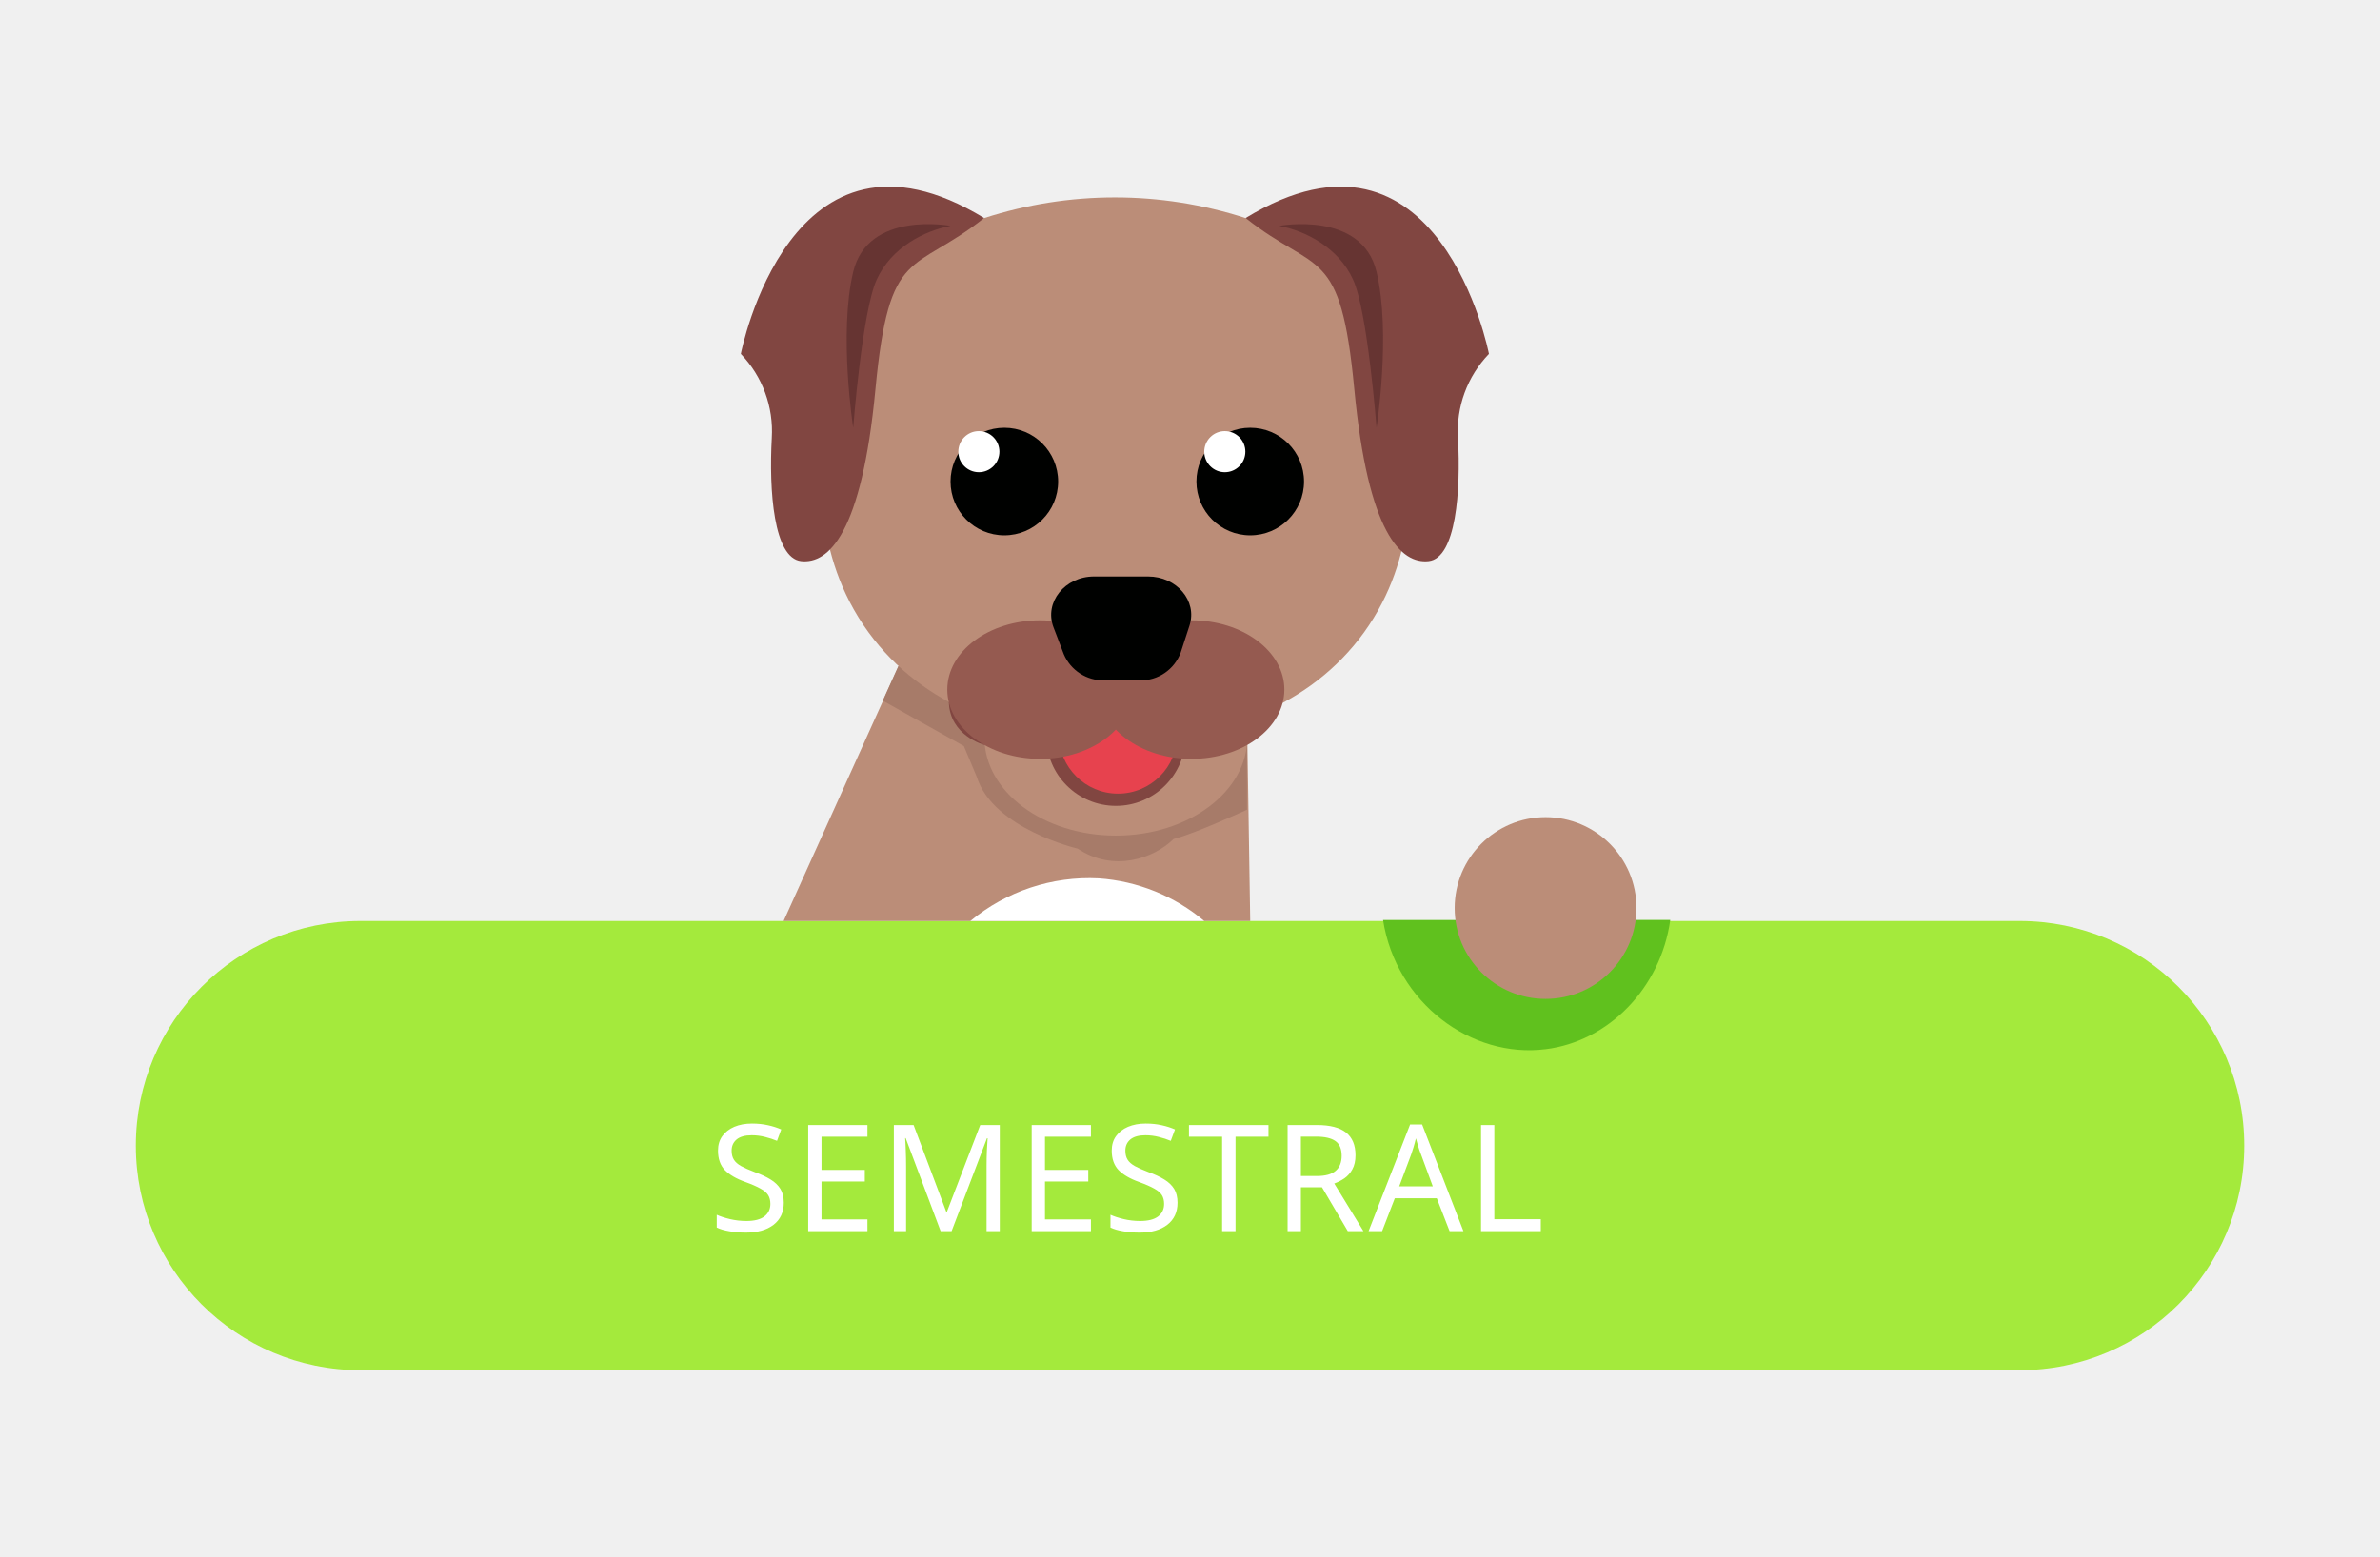
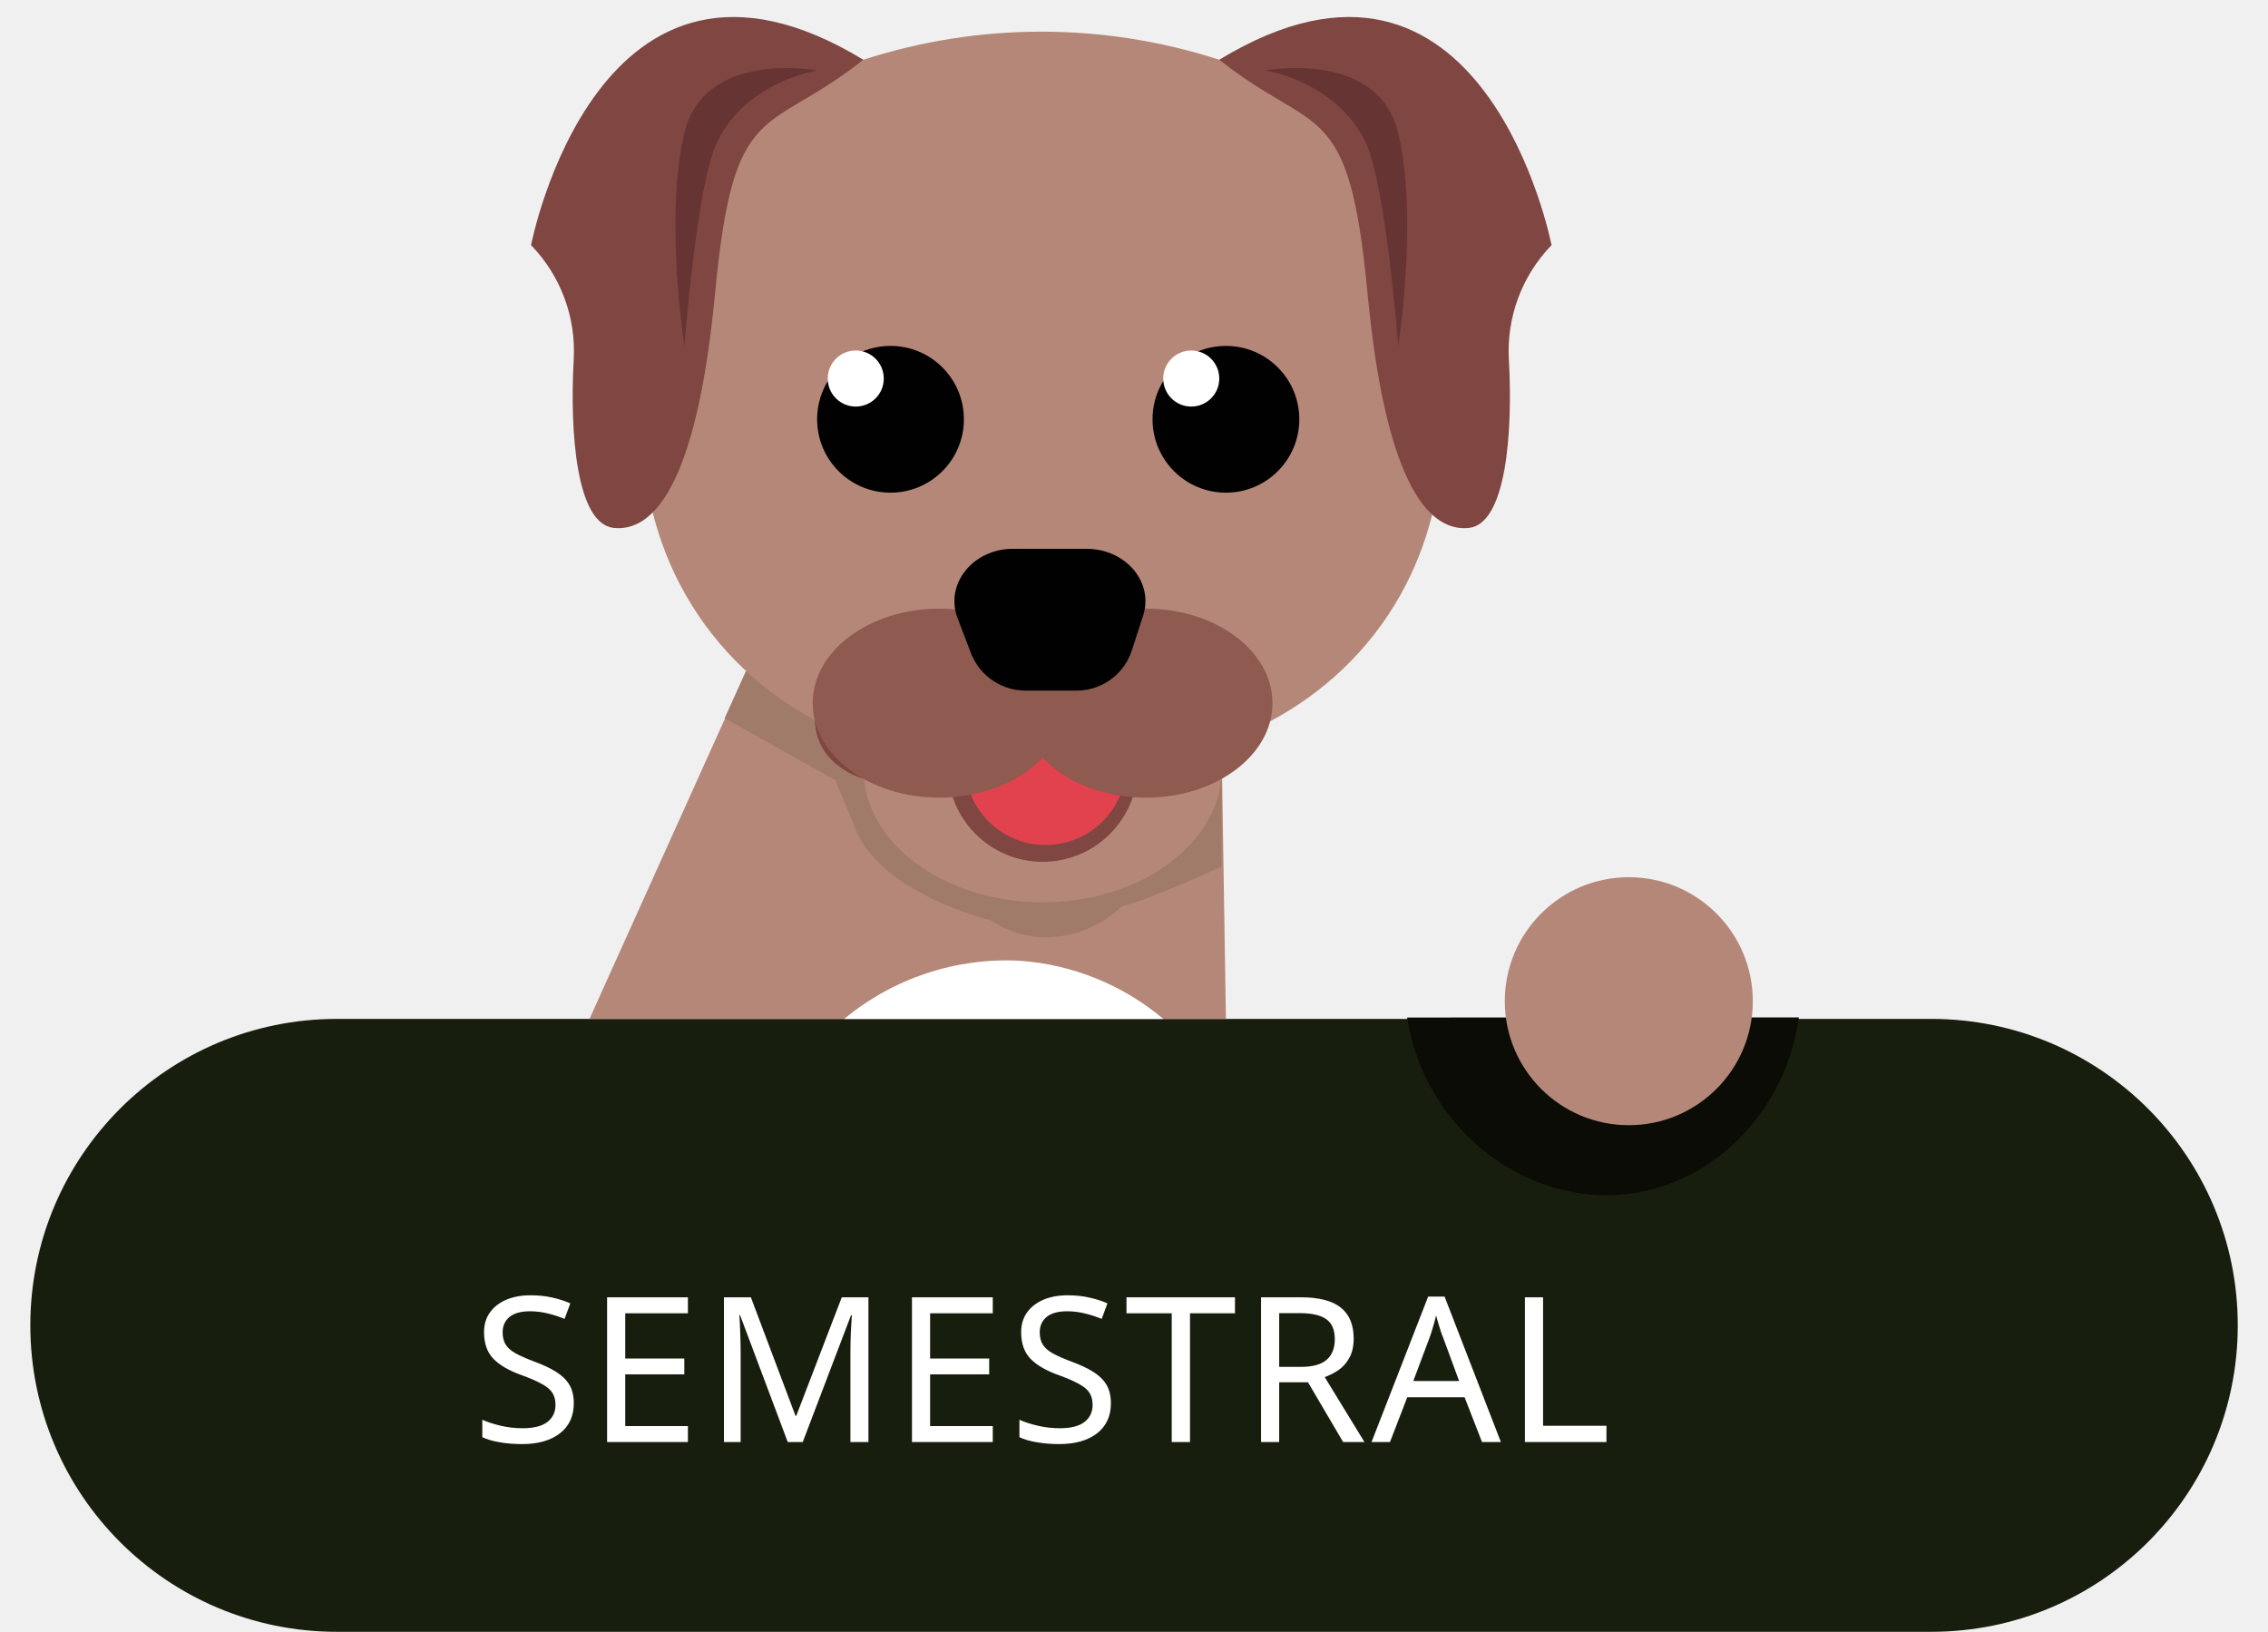
- <svg xmlns="http://www.w3.org/2000/svg" id="Capa_1" data-name="Capa 1" viewBox="0 0 352.14 230.42">
+ <svg xmlns="http://www.w3.org/2000/svg" id="Capa_1" data-name="Capa 1" viewBox="0 0 246 177">
  <defs>
-     <style>.cls-1{fill:#a4ea3c;}.cls-2{font-size:22px;font-family:GothamMedium, Gotham Medium;letter-spacing:0.02em;}.cls-2,.cls-6{fill:#fff;}.cls-3{fill:#bb8d78;}.cls-4{fill:#a77b69;}.cls-5{fill:#000100;}.cls-7{fill:#814641;}.cls-8{fill:#e7424e;}.cls-9{fill:#955a50;}.cls-10{fill:#663432;}.cls-11{fill:#60c11e;}</style>
+     <style>
+       .cls-1 {
+         fill: #181e0d;
+       }
+ 
+       .cls-2 {
+         font-size: 22px;
+         font-family: GothamMedium, Gotham Medium;
+         letter-spacing: 0.02em;
+       }
+ 
+       .cls-2, .cls-6 {
+         fill: #fff;
+       }
+ 
+       .cls-3 {
+         fill: #b58778;
+       }
+ 
+       .cls-4 {
+         fill: #a17b69;
+       }
+ 
+       .cls-5 {
+         fill: #000100;
+       }
+ 
+       .cls-7 {
+         fill: #804641;
+       }
+ 
+       .cls-8 {
+         fill: #e1424e;
+       }
+ 
+       .cls-9 {
+         fill: #8f5a50;
+       }
+ 
+       .cls-10 {
+         fill: #663432;
+       }
+ 
+       .cls-11 {
+         fill: #0a0c05;
+       }
+     </style>
  </defs>
-   <rect class="cls-1" x="20.1" y="136.31" width="311.95" height="66.48" rx="33.24" ry="33.24" />
-   <text class="cls-2" transform="translate(104.92 182.21)">SEMESTRAL</text>
-   <polygon class="cls-3" points="132.96 98.6 115.94 136.31 184.98 136.31 184.55 109.15 132.96 98.6" />
-   <path class="cls-4" d="M159.45,125.6s-12.51-2.93-14.92-10.6l-1.92-4.58-12-6.72,2.3-5.1,51.59,10.55v10.69s-7.77,3.58-10.85,4.33C170.7,127.09,164.7,129.12,159.45,125.6Z" />
-   <path class="cls-3" d="M145.65,32.27a62.7,62.7,0,0,1,38.61,0c1.55.23,14.91,2.49,21.56,14.9a29.38,29.38,0,0,1,2.46,20.54c.34,2.91,1.5,15.73-7.23,26.91-8.21,10.51-22,15.57-35.94,13.35-13.82,2.16-27.56-2.89-35.82-13.35-9.17-11.62-7.73-25-7.38-27.78a33.59,33.59,0,0,1,4.77-20.11A34,34,0,0,1,145.65,32.27Z" />
-   <circle class="cls-5" cx="148.6" cy="71.27" r="7.96" />
-   <circle class="cls-6" cx="144.83" cy="66.85" r="3.04" />
-   <circle class="cls-5" cx="184.98" cy="71.27" r="7.96" />
-   <circle class="cls-6" cx="181.22" cy="66.85" r="3.04" />
-   <ellipse class="cls-3" cx="165.1" cy="109.15" rx="19.45" ry="14.52" />
-   <path class="cls-7" d="M145.65,110.25s-5.12-1.32-5.26-6.35A77.36,77.36,0,0,1,145.65,110.25Z" />
-   <circle class="cls-7" cx="165.11" cy="108.97" r="10.3" />
-   <path class="cls-8" d="M156.66,98.49v10.21a8.76,8.76,0,1,0,17.52,0V98.49Z" />
-   <ellipse class="cls-9" cx="153.89" cy="102.06" rx="13.73" ry="10.25" />
-   <ellipse class="cls-9" cx="176.3" cy="102.06" rx="13.73" ry="10.25" />
-   <path class="cls-5" d="M168.62,100.7H163.4a6.37,6.37,0,0,1-6-3.87l-1.53-4c-1.4-3.69,1.68-7.51,6-7.51h8c4.24,0,7.3,3.62,6.13,7.25l-1.3,4A6.32,6.32,0,0,1,168.62,100.7Z" />
-   <path class="cls-7" d="M109.61,52.38s7.27-37.62,36-20.11c-10.58,8.39-14.05,3.91-16.08,25.32s-6.94,25.9-11,25.46-4.77-10.42-4.34-18.23A16.49,16.49,0,0,0,109.61,52.38Z" />
-   <path class="cls-10" d="M140.64,33.43s-12.22-2.31-14.4,6.8,0,23.09,0,23.09,1.3-17.15,3.47-21.93S136.8,34.15,140.64,33.43Z" />
-   <path class="cls-7" d="M220.3,52.38s-7.27-37.62-36-20.11c10.58,8.39,14.05,3.91,16.08,25.32s6.94,25.9,11,25.46,4.77-10.42,4.34-18.23A16.49,16.49,0,0,1,220.3,52.38Z" />
-   <path class="cls-10" d="M189.27,33.43s12.22-2.31,14.4,6.8,0,23.09,0,23.09-1.3-17.15-3.47-21.93S193.1,34.15,189.27,33.43Z" />
-   <path class="cls-6" d="M162.57,130a27.56,27.56,0,0,0-19,6.31h34.61A27.15,27.15,0,0,0,162.57,130Z" />
-   <path class="cls-11" d="M247.13,136.15c-1.42,10.14-9.2,18-18.45,19.13-11,1.4-22.11-6.84-24.05-19.12Z" />
-   <circle class="cls-3" cx="228.68" cy="134.39" r="13.45" />
+   <g>
+     <rect class="cls-1" x="3.29" y="110.52" width="239.43" height="66.48" rx="33.24" ry="33.24" />
+     <text class="cls-2" transform="translate(51.19 156.42)">SEMESTRAL</text>
+     <g>
+       <polygon class="cls-3" points="80.95 72.81 63.94 110.52 132.97 110.52 132.54 83.35 80.95 72.81" />
+       <path class="cls-4" d="M107.44,99.81s-12.51-2.93-14.92-10.6L90.6,84.63l-12-6.72,2.3-5.1,51.59,10.55V94s-7.77,3.58-10.85,4.33C118.69,101.29,112.69,103.33,107.44,99.81Z" />
+       <path class="cls-3" d="M93.64,6.48a62.7,62.7,0,0,1,38.61,0c1.55.23,14.91,2.49,21.56,14.9a29.38,29.38,0,0,1,2.46,20.54c.34,2.91,1.5,15.73-7.23,26.91-8.21,10.51-22,15.57-35.94,13.35C99.27,84.34,85.53,79.3,77.27,68.83c-9.17-11.62-7.73-25-7.38-27.78a33.59,33.59,0,0,1,4.77-20.11A34,34,0,0,1,93.64,6.48Z" />
+       <circle class="cls-5" cx="96.59" cy="45.48" r="7.96" />
+       <circle class="cls-6" cx="92.82" cy="41.06" r="3.04" />
+       <circle class="cls-5" cx="132.97" cy="45.48" r="7.96" />
+       <circle class="cls-6" cx="129.21" cy="41.06" r="3.04" />
+       <ellipse class="cls-3" cx="113.09" cy="83.35" rx="19.45" ry="14.52" />
+       <path class="cls-7" d="M93.64,84.46s-5.12-1.32-5.26-6.35A77.36,77.36,0,0,1,93.64,84.46Z" />
+       <circle class="cls-7" cx="113.1" cy="83.18" r="10.3" />
+       <path class="cls-8" d="M104.65,72.69V82.9a8.76,8.76,0,0,0,17.52,0V72.69Z" />
+       <ellipse class="cls-9" cx="101.88" cy="76.27" rx="13.73" ry="10.25" />
+       <ellipse class="cls-9" cx="124.29" cy="76.27" rx="13.73" ry="10.25" />
+       <path class="cls-5" d="M116.61,74.91h-5.22a6.37,6.37,0,0,1-6-3.87l-1.53-4c-1.4-3.69,1.68-7.51,6-7.51h8c4.24,0,7.3,3.62,6.13,7.25l-1.3,4A6.32,6.32,0,0,1,116.61,74.91Z" />
+       <path class="cls-7" d="M57.6,26.59S64.87-11,93.64,6.48C83.06,14.87,79.59,10.38,77.56,31.8s-6.94,25.9-11,25.46S61.79,46.84,62.23,39A16.49,16.49,0,0,0,57.6,26.59Z" />
+       <path class="cls-10" d="M88.63,7.64s-12.22-2.31-14.4,6.8,0,23.09,0,23.09,1.3-17.15,3.47-21.93S84.8,8.36,88.63,7.64Z" />
+       <path class="cls-7" d="M168.29,26.59S161-11,132.25,6.48c10.58,8.39,14.05,3.91,16.08,25.32s6.94,25.9,11,25.46S164.1,46.84,163.66,39A16.49,16.49,0,0,1,168.29,26.59Z" />
+       <path class="cls-10" d="M137.26,7.64s12.22-2.31,14.4,6.8,0,23.09,0,23.09-1.3-17.15-3.47-21.93S141.09,8.36,137.26,7.64Z" />
+       <path class="cls-6" d="M110.57,104.21a27.56,27.56,0,0,0-19,6.31h34.61A27.15,27.15,0,0,0,110.57,104.21Z" />
+       <path class="cls-11" d="M195.12,110.36c-1.42,10.14-9.2,18-18.45,19.13-11,1.4-22.11-6.84-24.05-19.12Z" />
+       <circle class="cls-3" cx="176.67" cy="108.6" r="13.45" />
+     </g>
+   </g>
</svg>
